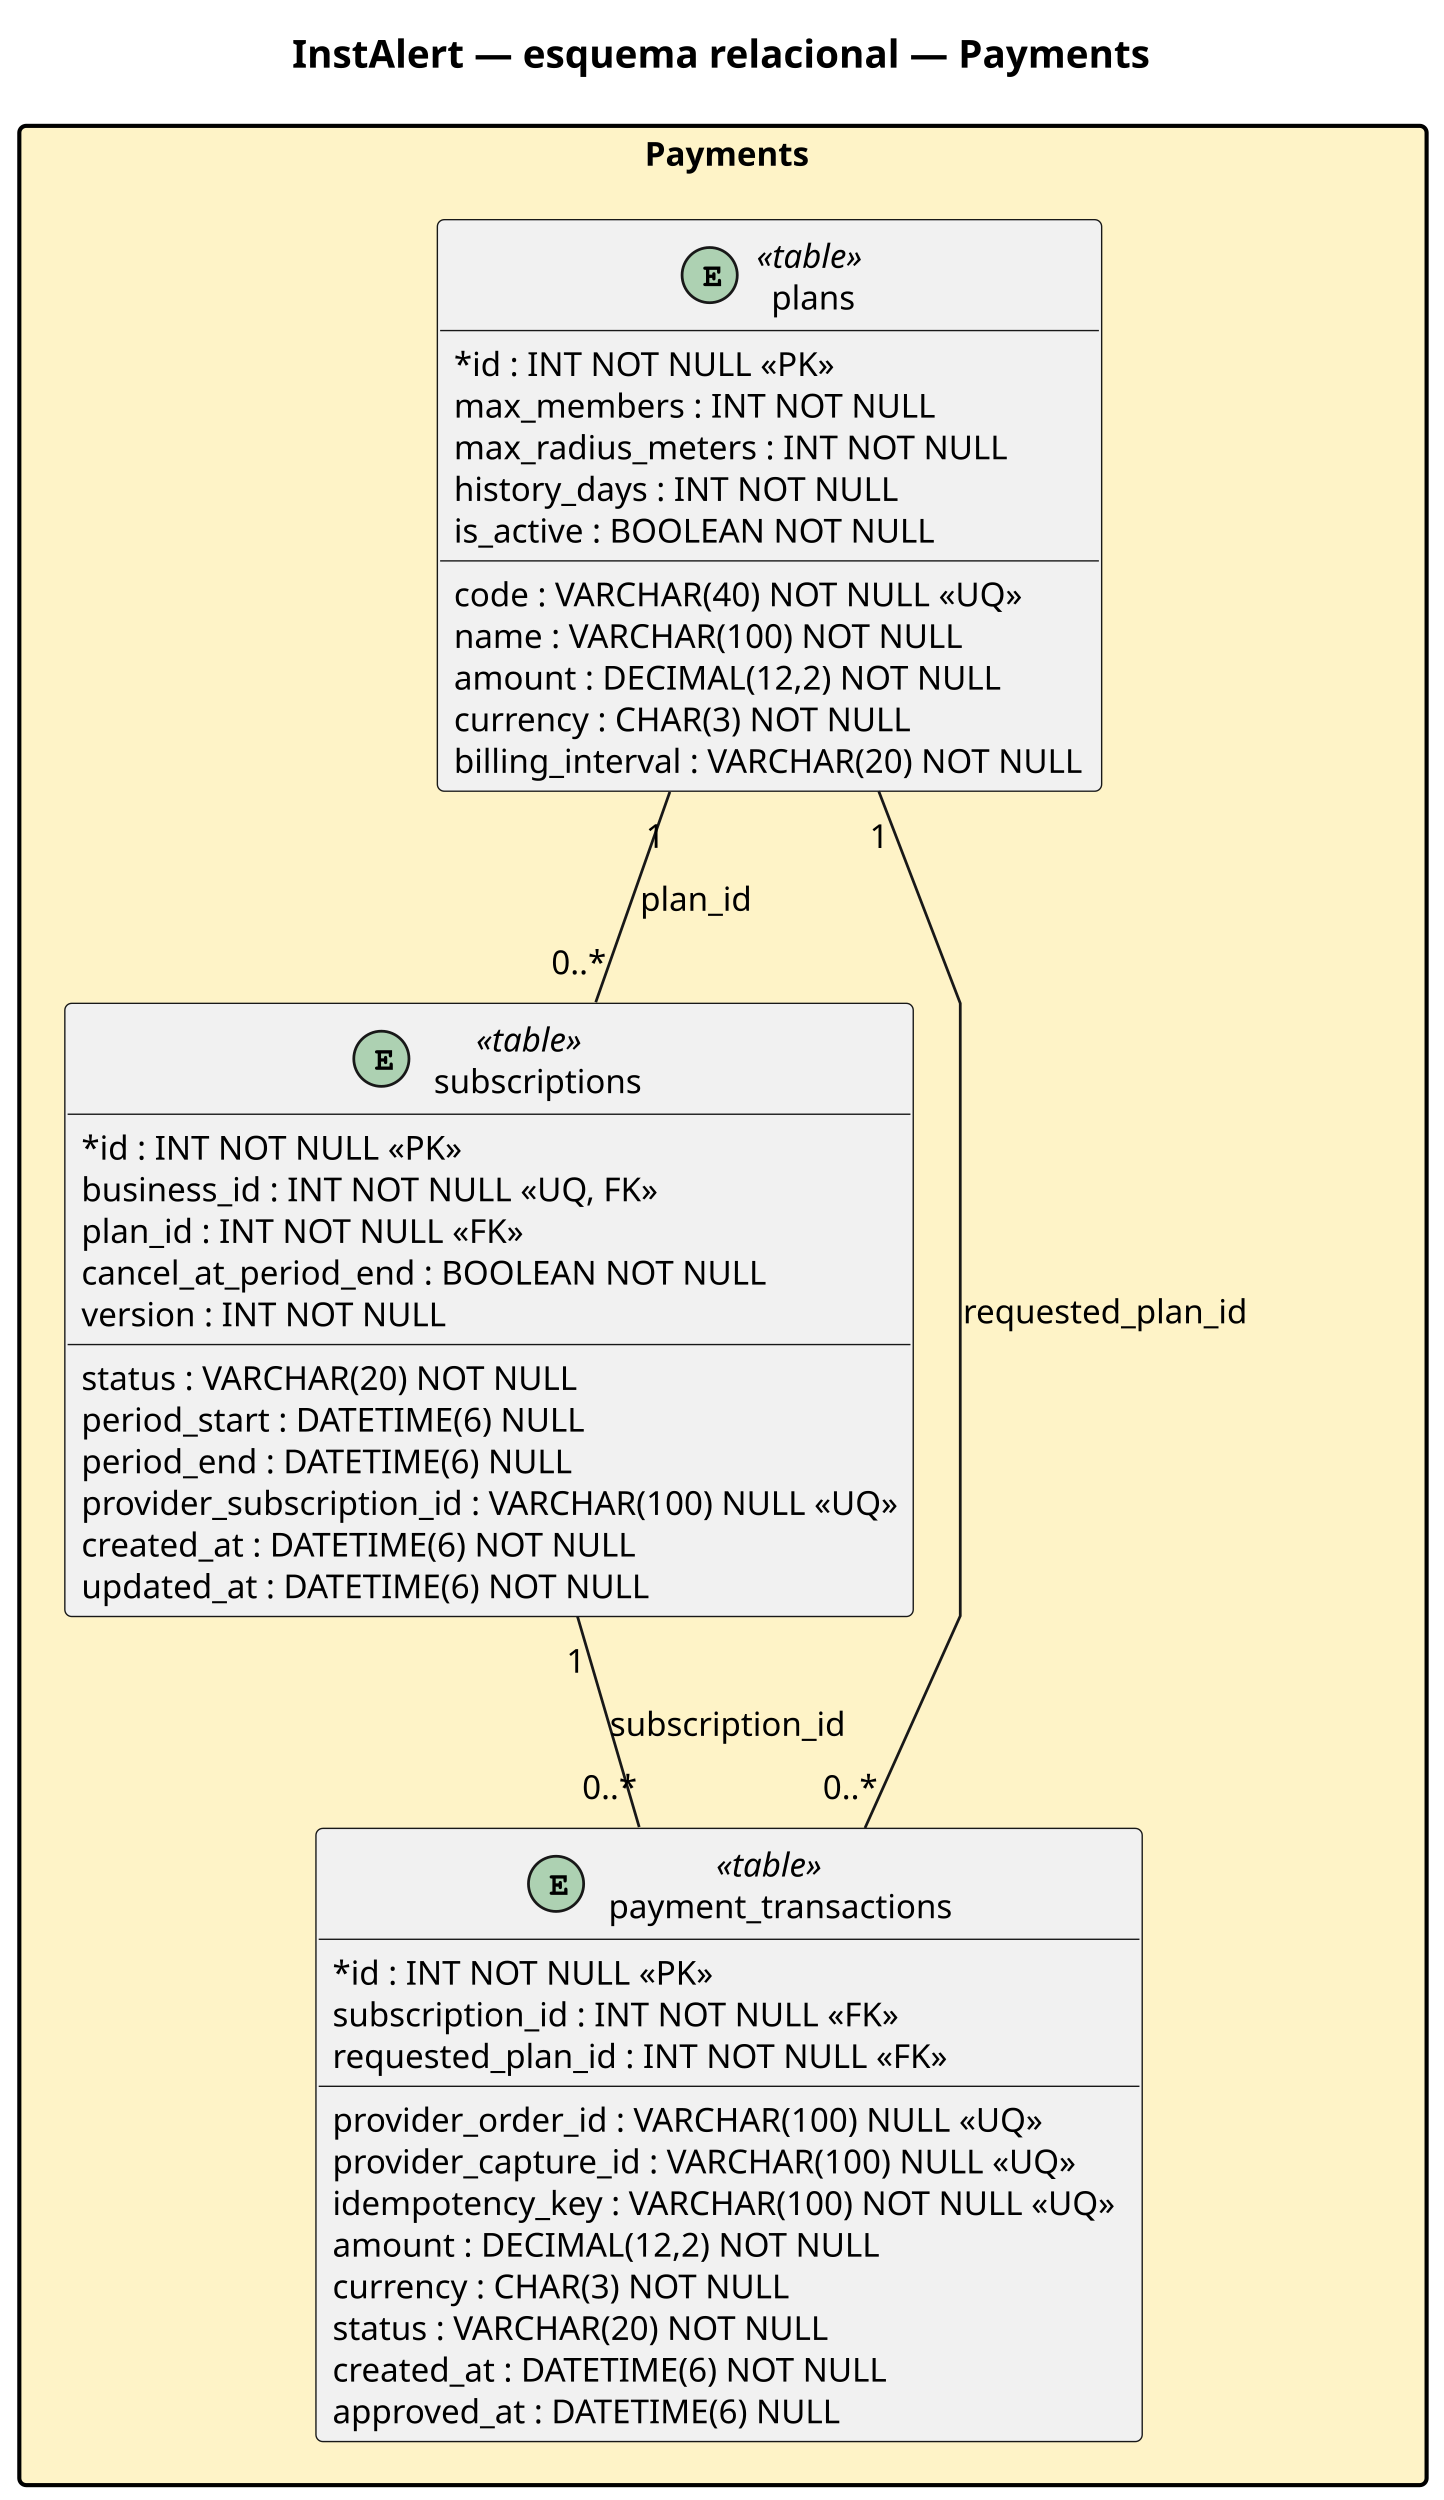
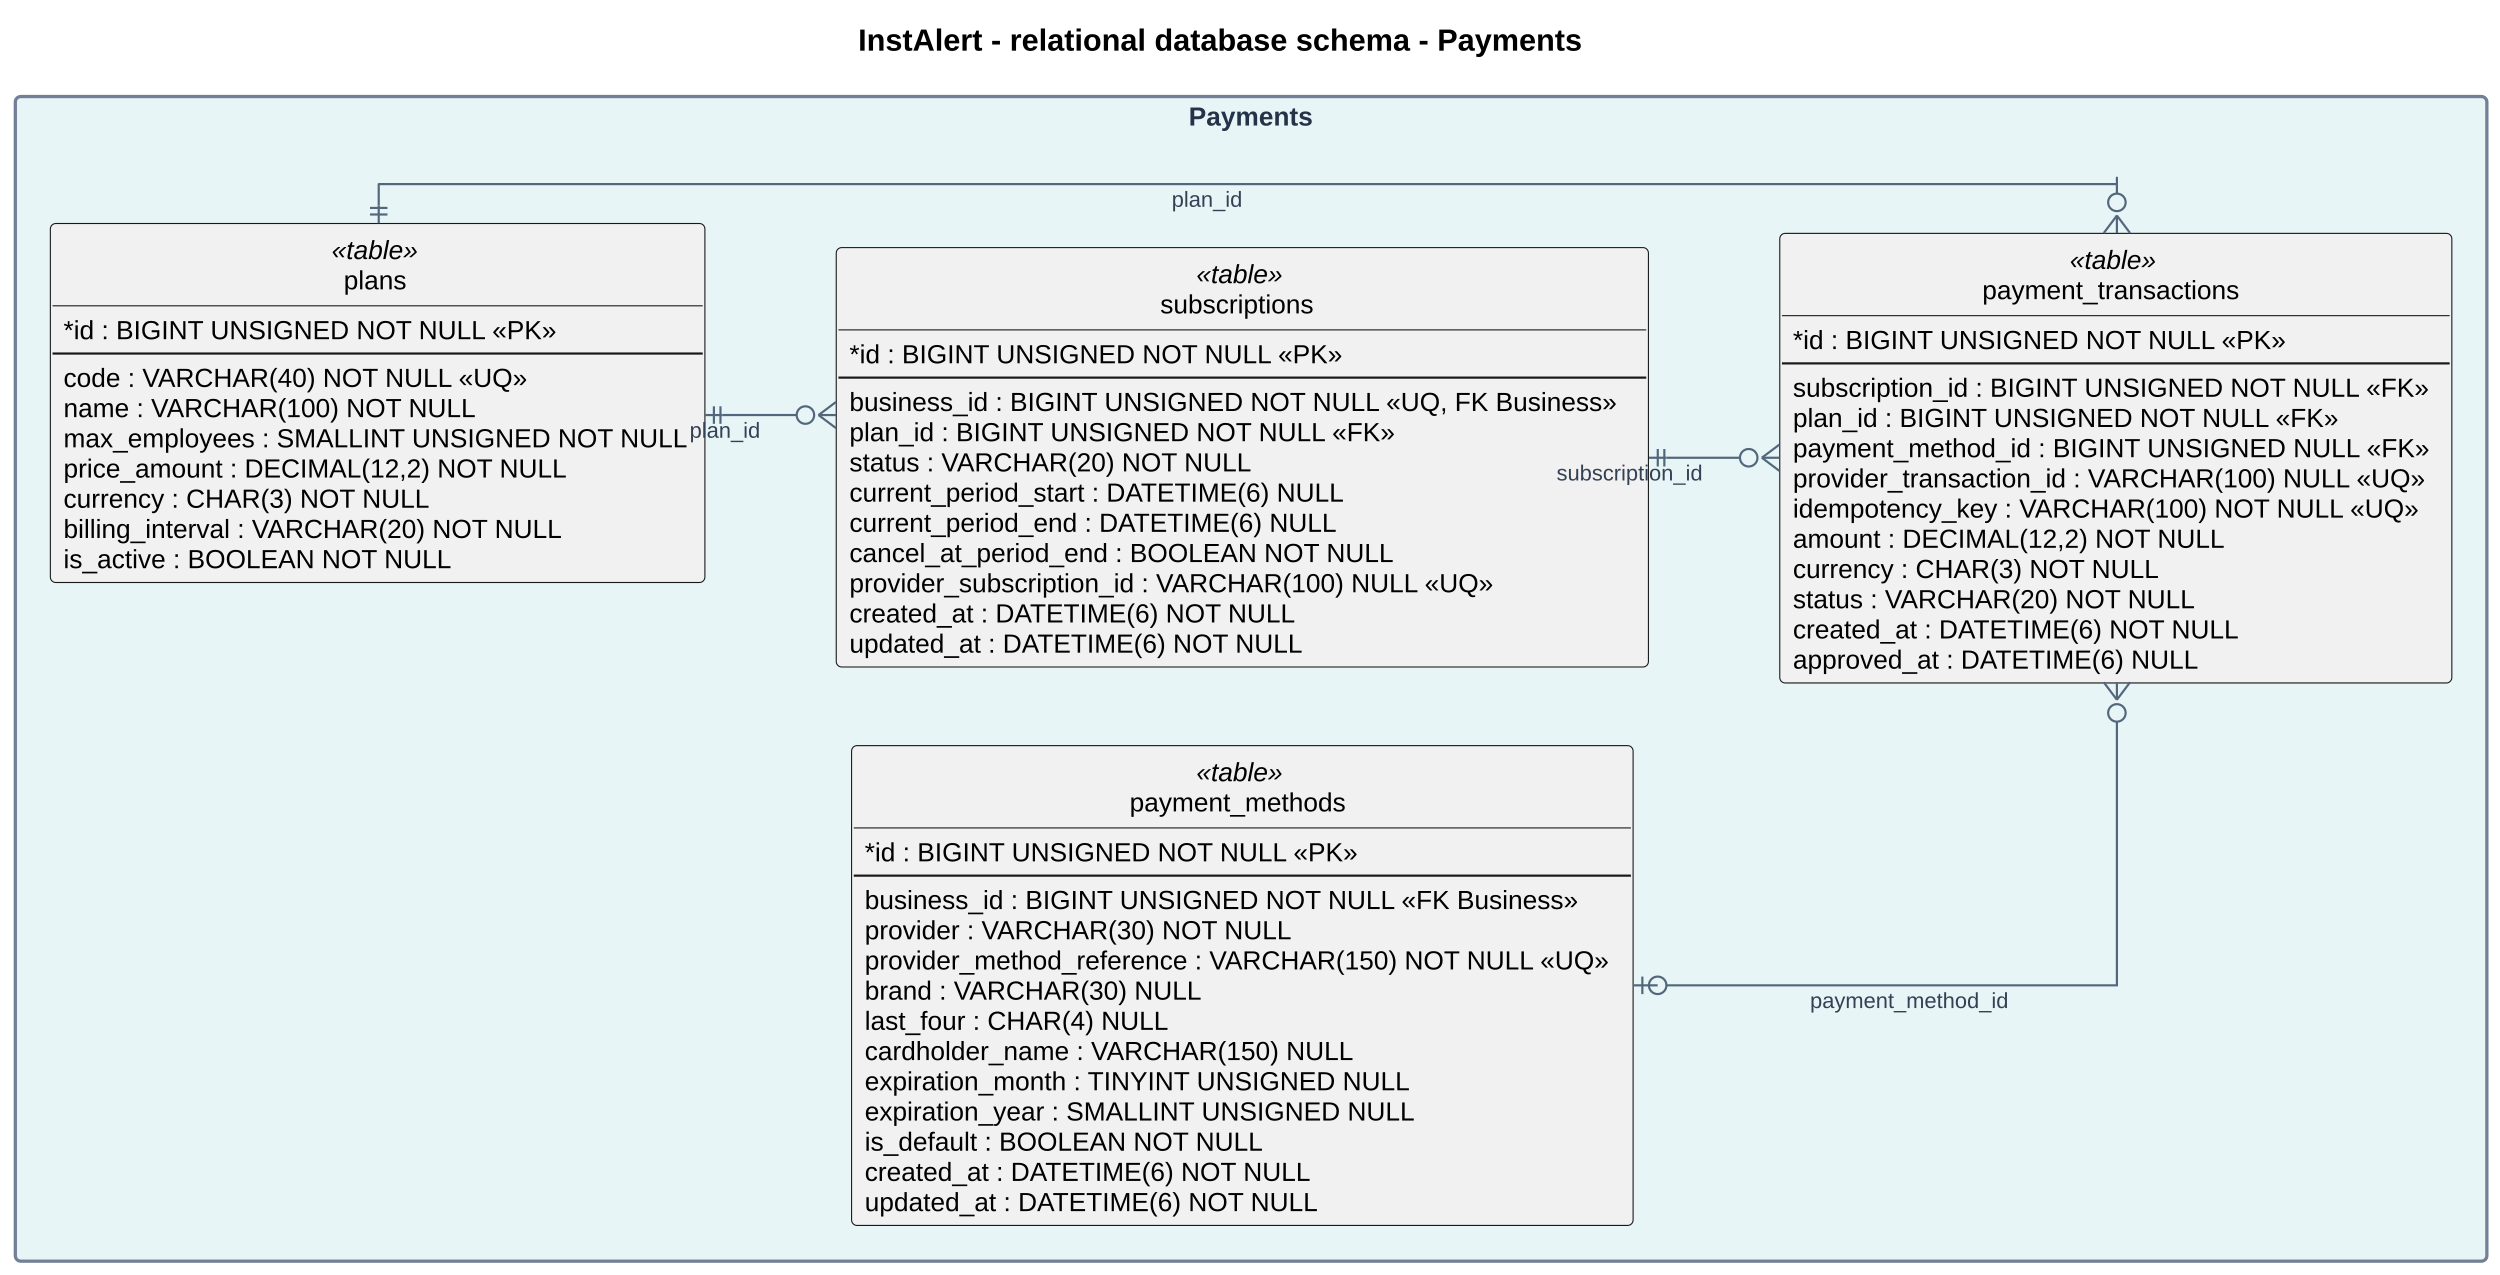
- <svg xmlns="http://www.w3.org/2000/svg" contentStyleType="text/css" data-diagram-type="CLASS" height="906px" preserveAspectRatio="none" style="width:523px;height:906px;background:#FFFFFF;" version="1.1" viewBox="0 0 523 906" width="523px" zoomAndPan="magnify">
+ <svg xmlns="http://www.w3.org/2000/svg" contentStyleType="text/css" height="582px" preserveAspectRatio="none" style="width:1142px;height:582px;background:#FFFFFF;" version="1.1" viewBox="0 0 1142 582" width="1142px" zoomAndPan="magnify">
  <defs />
  <g>
-     <g class="title" data-source-line="8">
-       <text fill="#000000" font-family="sans-serif" font-size="14" font-weight="bold" lengthAdjust="spacing" textLength="297.315" x="105.842" y="24.533">InstAlert — esquema relacional — Payments</text>
+     <text fill="#000000" font-family="Arial" font-size="14" font-weight="bold" lengthAdjust="spacing" textLength="344" x="392" y="23.132">InstAlert - relational database schema - Payments</text>
+     <g id="cluster_paymentsContext">
+       <rect fill="#E8F5F7" height="532" rx="2.5" ry="2.5" style="stroke:#718096;stroke-width:1.5;" width="1129" x="7" y="44.099" />
+       <text fill="#243347" font-family="Arial" font-size="12" font-weight="bold" lengthAdjust="spacing" textLength="57" x="543" y="57.355">Payments</text>
    </g>
-     <g class="cluster" data-qualified-name="Payments" data-source-line="9" id="ent0002">
-       <rect fill="#FEF3C7" height="855" rx="2.5" ry="2.5" style="stroke:#000000;stroke-width:1.5;" width="510" x="7" y="45.609" />
-       <text fill="#000000" font-family="sans-serif" font-size="12" font-weight="bold" lengthAdjust="spacing" textLength="56.695" x="233.652" y="60.066">Payments</text>
+     <g id="elem_plans">
+       <rect codeLine="21" fill="#F1F1F1" height="163.988" id="plans" rx="2.5" ry="2.5" style="stroke:#181818;stroke-width:0.5;" width="299" x="23" y="102.099" />
+       <text fill="#000000" font-family="Arial" font-size="12" font-style="italic" lengthAdjust="spacing" textLength="42" x="151.5" y="118.355">«table»</text>
+       <text fill="#000000" font-family="Arial" font-size="12" lengthAdjust="spacing" textLength="31" x="157" y="132.153">plans</text>
+       <line style="stroke:#181818;stroke-width:0.5;" x1="24" x2="321" y1="139.696" y2="139.696" />
+       <text fill="#000000" font-family="Arial" font-size="12" lengthAdjust="spacing" textLength="226" x="29" y="154.952">*id : BIGINT UNSIGNED NOT NULL «PK»</text>
+       <line style="stroke:#181818;stroke-width:1.0;" x1="24" x2="321" y1="161.495" y2="161.495" />
+       <text fill="#000000" font-family="Arial" font-size="12" lengthAdjust="spacing" textLength="213" x="29" y="176.751">code : VARCHAR(40) NOT NULL «UQ»</text>
+       <text fill="#000000" font-family="Arial" font-size="12" lengthAdjust="spacing" textLength="190" x="29" y="190.55">name : VARCHAR(100) NOT NULL</text>
+       <text fill="#000000" font-family="Arial" font-size="12" lengthAdjust="spacing" textLength="287" x="29" y="204.349">max_employees : SMALLINT UNSIGNED NOT NULL</text>
+       <text fill="#000000" font-family="Arial" font-size="12" lengthAdjust="spacing" textLength="232" x="29" y="218.148">price_amount : DECIMAL(12,2) NOT NULL</text>
+       <text fill="#000000" font-family="Arial" font-size="12" lengthAdjust="spacing" textLength="167" x="29" y="231.946">currency : CHAR(3) NOT NULL</text>
+       <text fill="#000000" font-family="Arial" font-size="12" lengthAdjust="spacing" textLength="230" x="29" y="245.745">billing_interval : VARCHAR(20) NOT NULL</text>
+       <text fill="#000000" font-family="Arial" font-size="12" lengthAdjust="spacing" textLength="177" x="29" y="259.544">is_active : BOOLEAN NOT NULL</text>
    </g>
-     <g class="entity" data-qualified-name="Payments.D_plans" data-source-line="10" id="ent0003">
-       <rect fill="#F1F1F1" height="207.125" rx="2.5" ry="2.5" style="stroke:#181818;stroke-width:0.5;" width="240.738" x="158.5" y="79.609" />
-       <ellipse cx="257.185" cy="99.703" fill="#ADD1B2" rx="10" ry="10" style="stroke:#181818;stroke-width:1;" />
-       <path d="M257.06,100.734 L257.06,102.5 L260.122,102.5 L260.122,101.844 Q260.122,101.422 260.278,101.234 Q260.45,101.047 260.716,101.047 Q260.981,101.047 261.153,101.234 Q261.325,101.422 261.325,101.844 L261.325,103.703 L255.669,103.703 Q255.231,103.703 255.044,103.547 Q254.856,103.375 254.856,103.094 Q254.856,102.828 255.044,102.672 Q255.231,102.5 255.669,102.5 L255.856,102.5 L255.856,97.797 L255.669,97.797 Q255.231,97.797 255.044,97.641 Q254.856,97.469 254.856,97.203 Q254.856,96.922 255.044,96.766 Q255.231,96.594 255.669,96.594 L261.06,96.594 L261.06,98.422 Q261.06,98.859 260.888,99.047 Q260.731,99.219 260.45,99.219 Q260.185,99.219 260.013,99.047 Q259.856,98.859 259.856,98.422 L259.856,97.797 L257.06,97.797 L257.06,99.531 L258.106,99.531 Q258.106,99.062 258.2,98.938 Q258.372,98.641 258.716,98.641 Q258.981,98.641 259.138,98.828 Q259.31,99.016 259.31,99.453 L259.31,100.828 Q259.31,101.219 259.216,101.359 Q259.028,101.641 258.716,101.641 Q258.372,101.641 258.2,101.344 Q258.106,101.219 258.106,100.734 L257.06,100.734 Z " fill="#000000" />
-       <text fill="#000000" font-family="sans-serif" font-size="12" font-style="italic" lengthAdjust="spacing" textLength="39.369" x="274.185" y="97.066">«table»</text>
-       <text fill="#000000" font-family="sans-serif" font-size="12" lengthAdjust="spacing" textLength="28.688" x="279.525" y="112.16">plans</text>
-       <line style="stroke:#181818;stroke-width:0.5;" x1="159.5" x2="398.238" y1="119.797" y2="119.797" />
-       <text fill="#000000" font-family="sans-serif" font-size="12" lengthAdjust="spacing" textLength="138.709" x="164.5" y="136.254">*id : INT NOT NULL «PK»</text>
-       <text fill="#000000" font-family="sans-serif" font-size="12" lengthAdjust="spacing" textLength="171.363" x="164.5" y="151.348">max_members : INT NOT NULL</text>
-       <text fill="#000000" font-family="sans-serif" font-size="12" lengthAdjust="spacing" textLength="197.385" x="164.5" y="166.441">max_radius_meters : INT NOT NULL</text>
-       <text fill="#000000" font-family="sans-serif" font-size="12" lengthAdjust="spacing" textLength="159.375" x="164.5" y="181.535">history_days : INT NOT NULL</text>
-       <text fill="#000000" font-family="sans-serif" font-size="12" lengthAdjust="spacing" textLength="177.387" x="164.5" y="196.629">is_active : BOOLEAN NOT NULL</text>
-       <line style="stroke:#181818;stroke-width:0.5;" x1="159.5" x2="398.238" y1="203.266" y2="203.266" />
-       <text fill="#000000" font-family="sans-serif" font-size="12" lengthAdjust="spacing" textLength="213.398" x="164.5" y="219.723">code : VARCHAR(40) NOT NULL «UQ»</text>
-       <text fill="#000000" font-family="sans-serif" font-size="12" lengthAdjust="spacing" textLength="189.387" x="164.5" y="234.816">name : VARCHAR(100) NOT NULL</text>
-       <text fill="#000000" font-family="sans-serif" font-size="12" lengthAdjust="spacing" textLength="197.397" x="164.5" y="249.91">amount : DECIMAL(12,2) NOT NULL</text>
-       <text fill="#000000" font-family="sans-serif" font-size="12" lengthAdjust="spacing" textLength="167.361" x="164.5" y="265.004">currency : CHAR(3) NOT NULL</text>
-       <text fill="#000000" font-family="sans-serif" font-size="12" lengthAdjust="spacing" textLength="228.738" x="164.5" y="280.098">billing_interval : VARCHAR(20) NOT NULL</text>
+     <g id="elem_subscriptions">
+       <rect codeLine="32" fill="#F1F1F1" height="191.586" id="subscriptions" rx="2.5" ry="2.5" style="stroke:#181818;stroke-width:0.5;" width="371" x="382" y="113.099" />
+       <text fill="#000000" font-family="Arial" font-size="12" font-style="italic" lengthAdjust="spacing" textLength="42" x="546.5" y="129.355">«table»</text>
+       <text fill="#000000" font-family="Arial" font-size="12" lengthAdjust="spacing" textLength="75" x="530" y="143.153">subscriptions</text>
+       <line style="stroke:#181818;stroke-width:0.5;" x1="383" x2="752" y1="150.696" y2="150.696" />
+       <text fill="#000000" font-family="Arial" font-size="12" lengthAdjust="spacing" textLength="226" x="388" y="165.952">*id : BIGINT UNSIGNED NOT NULL «PK»</text>
+       <line style="stroke:#181818;stroke-width:1.0;" x1="383" x2="752" y1="172.495" y2="172.495" />
+       <text fill="#000000" font-family="Arial" font-size="12" lengthAdjust="spacing" textLength="359" x="388" y="187.751">business_id : BIGINT UNSIGNED NOT NULL «UQ, FK Business»</text>
+       <text fill="#000000" font-family="Arial" font-size="12" lengthAdjust="spacing" textLength="251" x="388" y="201.55">plan_id : BIGINT UNSIGNED NOT NULL «FK»</text>
+       <text fill="#000000" font-family="Arial" font-size="12" lengthAdjust="spacing" textLength="185" x="388" y="215.349">status : VARCHAR(20) NOT NULL</text>
+       <text fill="#000000" font-family="Arial" font-size="12" lengthAdjust="spacing" textLength="228" x="388" y="229.148">current_period_start : DATETIME(6) NULL</text>
+       <text fill="#000000" font-family="Arial" font-size="12" lengthAdjust="spacing" textLength="225" x="388" y="242.946">current_period_end : DATETIME(6) NULL</text>
+       <text fill="#000000" font-family="Arial" font-size="12" lengthAdjust="spacing" textLength="252" x="388" y="256.745">cancel_at_period_end : BOOLEAN NOT NULL</text>
+       <text fill="#000000" font-family="Arial" font-size="12" lengthAdjust="spacing" textLength="301" x="388" y="270.544">provider_subscription_id : VARCHAR(100) NULL «UQ»</text>
+       <text fill="#000000" font-family="Arial" font-size="12" lengthAdjust="spacing" textLength="203" x="388" y="284.343">created_at : DATETIME(6) NOT NULL</text>
+       <text fill="#000000" font-family="Arial" font-size="12" lengthAdjust="spacing" textLength="207" x="388" y="298.142">updated_at : DATETIME(6) NOT NULL</text>
    </g>
-     <g class="entity" data-qualified-name="Payments.D_subscriptions" data-source-line="22" id="ent0004">
-       <rect fill="#F1F1F1" height="222.219" rx="2.5" ry="2.5" style="stroke:#181818;stroke-width:0.5;" width="307.459" x="23.5" y="363.609" />
-       <ellipse cx="138.214" cy="383.703" fill="#ADD1B2" rx="10" ry="10" style="stroke:#181818;stroke-width:1;" />
-       <path d="M138.089,384.734 L138.089,386.5 L141.151,386.5 L141.151,385.844 Q141.151,385.422 141.308,385.234 Q141.48,385.047 141.745,385.047 Q142.011,385.047 142.183,385.234 Q142.355,385.422 142.355,385.844 L142.355,387.703 L136.698,387.703 Q136.261,387.703 136.073,387.547 Q135.886,387.375 135.886,387.094 Q135.886,386.828 136.073,386.672 Q136.261,386.5 136.698,386.5 L136.886,386.5 L136.886,381.797 L136.698,381.797 Q136.261,381.797 136.073,381.641 Q135.886,381.469 135.886,381.203 Q135.886,380.922 136.073,380.766 Q136.261,380.594 136.698,380.594 L142.089,380.594 L142.089,382.422 Q142.089,382.859 141.917,383.047 Q141.761,383.219 141.48,383.219 Q141.214,383.219 141.042,383.047 Q140.886,382.859 140.886,382.422 L140.886,381.797 L138.089,381.797 L138.089,383.531 L139.136,383.531 Q139.136,383.062 139.23,382.938 Q139.401,382.641 139.745,382.641 Q140.011,382.641 140.167,382.828 Q140.339,383.016 140.339,383.453 L140.339,384.828 Q140.339,385.219 140.245,385.359 Q140.058,385.641 139.745,385.641 Q139.401,385.641 139.23,385.344 Q139.136,385.219 139.136,384.734 L138.089,384.734 Z " fill="#000000" />
-       <text fill="#000000" font-family="sans-serif" font-size="12" font-style="italic" lengthAdjust="spacing" textLength="39.369" x="172.545" y="381.066">«table»</text>
-       <text fill="#000000" font-family="sans-serif" font-size="12" lengthAdjust="spacing" textLength="70.031" x="157.214" y="396.16">subscriptions</text>
-       <line style="stroke:#181818;stroke-width:0.5;" x1="24.5" x2="329.959" y1="403.797" y2="403.797" />
-       <text fill="#000000" font-family="sans-serif" font-size="12" lengthAdjust="spacing" textLength="138.709" x="29.5" y="420.254">*id : INT NOT NULL «PK»</text>
-       <text fill="#000000" font-family="sans-serif" font-size="12" lengthAdjust="spacing" textLength="212.068" x="29.5" y="435.348">business_id : INT NOT NULL «UQ, FK»</text>
-       <text fill="#000000" font-family="sans-serif" font-size="12" lengthAdjust="spacing" textLength="162.727" x="29.5" y="450.441">plan_id : INT NOT NULL «FK»</text>
-       <text fill="#000000" font-family="sans-serif" font-size="12" lengthAdjust="spacing" textLength="248.795" x="29.5" y="465.535">cancel_at_period_end : BOOLEAN NOT NULL</text>
-       <text fill="#000000" font-family="sans-serif" font-size="12" lengthAdjust="spacing" textLength="130.693" x="29.5" y="480.629">version : INT NOT NULL</text>
-       <line style="stroke:#181818;stroke-width:0.5;" x1="24.5" x2="329.959" y1="487.266" y2="487.266" />
-       <text fill="#000000" font-family="sans-serif" font-size="12" lengthAdjust="spacing" textLength="184.711" x="29.5" y="503.723">status : VARCHAR(20) NOT NULL</text>
-       <text fill="#000000" font-family="sans-serif" font-size="12" lengthAdjust="spacing" textLength="182.719" x="29.5" y="518.816">period_start : DATETIME(6) NULL</text>
-       <text fill="#000000" font-family="sans-serif" font-size="12" lengthAdjust="spacing" textLength="179.402" x="29.5" y="533.91">period_end : DATETIME(6) NULL</text>
-       <text fill="#000000" font-family="sans-serif" font-size="12" lengthAdjust="spacing" textLength="295.459" x="29.5" y="549.004">provider_subscription_id : VARCHAR(100) NULL «UQ»</text>
-       <text fill="#000000" font-family="sans-serif" font-size="12" lengthAdjust="spacing" textLength="204.721" x="29.5" y="564.098">created_at : DATETIME(6) NOT NULL</text>
-       <text fill="#000000" font-family="sans-serif" font-size="12" lengthAdjust="spacing" textLength="208.072" x="29.5" y="579.191">updated_at : DATETIME(6) NOT NULL</text>
+     <g id="elem_paymentMethods">
+       <rect codeLine="45" fill="#F1F1F1" height="219.184" id="paymentMethods" rx="2.5" ry="2.5" style="stroke:#181818;stroke-width:0.5;" width="357" x="389" y="340.599" />
+       <text fill="#000000" font-family="Arial" font-size="12" font-style="italic" lengthAdjust="spacing" textLength="42" x="546.5" y="356.854">«table»</text>
+       <text fill="#000000" font-family="Arial" font-size="12" lengthAdjust="spacing" textLength="103" x="516" y="370.653">payment_methods</text>
+       <line style="stroke:#181818;stroke-width:0.5;" x1="390" x2="745" y1="378.196" y2="378.196" />
+       <text fill="#000000" font-family="Arial" font-size="12" lengthAdjust="spacing" textLength="226" x="395" y="393.452">*id : BIGINT UNSIGNED NOT NULL «PK»</text>
+       <line style="stroke:#181818;stroke-width:1.0;" x1="390" x2="745" y1="399.995" y2="399.995" />
+       <text fill="#000000" font-family="Arial" font-size="12" lengthAdjust="spacing" textLength="335" x="395" y="415.251">business_id : BIGINT UNSIGNED NOT NULL «FK Business»</text>
+       <text fill="#000000" font-family="Arial" font-size="12" lengthAdjust="spacing" textLength="195" x="395" y="429.05">provider : VARCHAR(30) NOT NULL</text>
+       <text fill="#000000" font-family="Arial" font-size="12" lengthAdjust="spacing" textLength="345" x="395" y="442.849">provider_method_reference : VARCHAR(150) NOT NULL «UQ»</text>
+       <text fill="#000000" font-family="Arial" font-size="12" lengthAdjust="spacing" textLength="155" x="395" y="456.647">brand : VARCHAR(30) NULL</text>
+       <text fill="#000000" font-family="Arial" font-size="12" lengthAdjust="spacing" textLength="141" x="395" y="470.446">last_four : CHAR(4) NULL</text>
+       <text fill="#000000" font-family="Arial" font-size="12" lengthAdjust="spacing" textLength="228" x="395" y="484.245">cardholder_name : VARCHAR(150) NULL</text>
+       <text fill="#000000" font-family="Arial" font-size="12" lengthAdjust="spacing" textLength="251" x="395" y="498.044">expiration_month : TINYINT UNSIGNED NULL</text>
+       <text fill="#000000" font-family="Arial" font-size="12" lengthAdjust="spacing" textLength="251" x="395" y="511.843">expiration_year : SMALLINT UNSIGNED NULL</text>
+       <text fill="#000000" font-family="Arial" font-size="12" lengthAdjust="spacing" textLength="183" x="395" y="525.642">is_default : BOOLEAN NOT NULL</text>
+       <text fill="#000000" font-family="Arial" font-size="12" lengthAdjust="spacing" textLength="203" x="395" y="539.44">created_at : DATETIME(6) NOT NULL</text>
+       <text fill="#000000" font-family="Arial" font-size="12" lengthAdjust="spacing" textLength="207" x="395" y="553.239">updated_at : DATETIME(6) NOT NULL</text>
    </g>
-     <g class="entity" data-qualified-name="Payments.D_payment_transactions" data-source-line="35" id="ent0005">
-       <rect fill="#F1F1F1" height="222.219" rx="2.5" ry="2.5" style="stroke:#181818;stroke-width:0.5;" width="299.438" x="114.5" y="662.609" />
-       <ellipse cx="201.519" cy="682.703" fill="#ADD1B2" rx="10" ry="10" style="stroke:#181818;stroke-width:1;" />
-       <path d="M201.394,683.734 L201.394,685.5 L204.457,685.5 L204.457,684.844 Q204.457,684.422 204.613,684.234 Q204.785,684.047 205.051,684.047 Q205.316,684.047 205.488,684.234 Q205.66,684.422 205.66,684.844 L205.66,686.703 L200.004,686.703 Q199.566,686.703 199.379,686.547 Q199.191,686.375 199.191,686.094 Q199.191,685.828 199.379,685.672 Q199.566,685.5 200.004,685.5 L200.191,685.5 L200.191,680.797 L200.004,680.797 Q199.566,680.797 199.379,680.641 Q199.191,680.469 199.191,680.203 Q199.191,679.922 199.379,679.766 Q199.566,679.594 200.004,679.594 L205.394,679.594 L205.394,681.422 Q205.394,681.859 205.223,682.047 Q205.066,682.219 204.785,682.219 Q204.519,682.219 204.348,682.047 Q204.191,681.859 204.191,681.422 L204.191,680.797 L201.394,680.797 L201.394,682.531 L202.441,682.531 Q202.441,682.062 202.535,681.938 Q202.707,681.641 203.051,681.641 Q203.316,681.641 203.473,681.828 Q203.644,682.016 203.644,682.453 L203.644,683.828 Q203.644,684.219 203.551,684.359 Q203.363,684.641 203.051,684.641 Q202.707,684.641 202.535,684.344 Q202.441,684.219 202.441,683.734 L201.394,683.734 Z " fill="#000000" />
-       <text fill="#000000" font-family="sans-serif" font-size="12" font-style="italic" lengthAdjust="spacing" textLength="39.369" x="259.534" y="680.066">«table»</text>
-       <text fill="#000000" font-family="sans-serif" font-size="12" lengthAdjust="spacing" textLength="117.398" x="220.519" y="695.16">payment_transactions</text>
-       <line style="stroke:#181818;stroke-width:0.5;" x1="115.5" x2="412.938" y1="702.797" y2="702.797" />
-       <text fill="#000000" font-family="sans-serif" font-size="12" lengthAdjust="spacing" textLength="138.709" x="120.5" y="719.254">*id : INT NOT NULL «PK»</text>
-       <text fill="#000000" font-family="sans-serif" font-size="12" lengthAdjust="spacing" textLength="204.07" x="120.5" y="734.348">subscription_id : INT NOT NULL «FK»</text>
-       <text fill="#000000" font-family="sans-serif" font-size="12" lengthAdjust="spacing" textLength="222.773" x="120.5" y="749.441">requested_plan_id : INT NOT NULL «FK»</text>
-       <line style="stroke:#181818;stroke-width:0.5;" x1="115.5" x2="412.938" y1="756.078" y2="756.078" />
-       <text fill="#000000" font-family="sans-serif" font-size="12" lengthAdjust="spacing" textLength="259.441" x="120.5" y="772.535">provider_order_id : VARCHAR(100) NULL «UQ»</text>
-       <text fill="#000000" font-family="sans-serif" font-size="12" lengthAdjust="spacing" textLength="271.453" x="120.5" y="787.629">provider_capture_id : VARCHAR(100) NULL «UQ»</text>
-       <text fill="#000000" font-family="sans-serif" font-size="12" lengthAdjust="spacing" textLength="287.438" x="120.5" y="802.723">idempotency_key : VARCHAR(100) NOT NULL «UQ»</text>
-       <text fill="#000000" font-family="sans-serif" font-size="12" lengthAdjust="spacing" textLength="197.397" x="120.5" y="817.816">amount : DECIMAL(12,2) NOT NULL</text>
-       <text fill="#000000" font-family="sans-serif" font-size="12" lengthAdjust="spacing" textLength="167.361" x="120.5" y="832.91">currency : CHAR(3) NOT NULL</text>
-       <text fill="#000000" font-family="sans-serif" font-size="12" lengthAdjust="spacing" textLength="184.711" x="120.5" y="848.004">status : VARCHAR(20) NOT NULL</text>
-       <text fill="#000000" font-family="sans-serif" font-size="12" lengthAdjust="spacing" textLength="204.721" x="120.5" y="863.098">created_at : DATETIME(6) NOT NULL</text>
-       <text fill="#000000" font-family="sans-serif" font-size="12" lengthAdjust="spacing" textLength="186.07" x="120.5" y="878.191">approved_at : DATETIME(6) NULL</text>
+     <g id="elem_paymentTransactions">
+       <rect codeLine="60" fill="#F1F1F1" height="205.385" id="paymentTransactions" rx="2.5" ry="2.5" style="stroke:#181818;stroke-width:0.5;" width="307" x="813" y="106.599" />
+       <text fill="#000000" font-family="Arial" font-size="12" font-style="italic" lengthAdjust="spacing" textLength="42" x="945.5" y="122.855">«table»</text>
+       <text fill="#000000" font-family="Arial" font-size="12" lengthAdjust="spacing" textLength="122" x="905.5" y="136.653">payment_transactions</text>
+       <line style="stroke:#181818;stroke-width:0.5;" x1="814" x2="1119" y1="144.196" y2="144.196" />
+       <text fill="#000000" font-family="Arial" font-size="12" lengthAdjust="spacing" textLength="226" x="819" y="159.452">*id : BIGINT UNSIGNED NOT NULL «PK»</text>
+       <line style="stroke:#181818;stroke-width:1.0;" x1="814" x2="1119" y1="165.995" y2="165.995" />
+       <text fill="#000000" font-family="Arial" font-size="12" lengthAdjust="spacing" textLength="295" x="819" y="181.251">subscription_id : BIGINT UNSIGNED NOT NULL «FK»</text>
+       <text fill="#000000" font-family="Arial" font-size="12" lengthAdjust="spacing" textLength="251" x="819" y="195.05">plan_id : BIGINT UNSIGNED NOT NULL «FK»</text>
+       <text fill="#000000" font-family="Arial" font-size="12" lengthAdjust="spacing" textLength="295" x="819" y="208.849">payment_method_id : BIGINT UNSIGNED NULL «FK»</text>
+       <text fill="#000000" font-family="Arial" font-size="12" lengthAdjust="spacing" textLength="294" x="819" y="222.648">provider_transaction_id : VARCHAR(100) NULL «UQ»</text>
+       <text fill="#000000" font-family="Arial" font-size="12" lengthAdjust="spacing" textLength="288" x="819" y="236.446">idempotency_key : VARCHAR(100) NOT NULL «UQ»</text>
+       <text fill="#000000" font-family="Arial" font-size="12" lengthAdjust="spacing" textLength="198" x="819" y="250.245">amount : DECIMAL(12,2) NOT NULL</text>
+       <text fill="#000000" font-family="Arial" font-size="12" lengthAdjust="spacing" textLength="167" x="819" y="264.044">currency : CHAR(3) NOT NULL</text>
+       <text fill="#000000" font-family="Arial" font-size="12" lengthAdjust="spacing" textLength="185" x="819" y="277.843">status : VARCHAR(20) NOT NULL</text>
+       <text fill="#000000" font-family="Arial" font-size="12" lengthAdjust="spacing" textLength="203" x="819" y="291.642">created_at : DATETIME(6) NOT NULL</text>
+       <text fill="#000000" font-family="Arial" font-size="12" lengthAdjust="spacing" textLength="185" x="819" y="305.44">approved_at : DATETIME(6) NULL</text>
    </g>
-     <g class="link" data-entity-1="ent0003" data-entity-2="ent0004" data-link-type="association" data-source-line="49" id="lnk6">
-       <path codeLine="49" d="M242.75,286.989 C234.05,311.699 224.72,338.179 215.9,363.209" fill="none" id="D_plans-D_subscriptions" style="stroke:#181818;stroke-width:1;" />
-       <text fill="#000000" font-family="sans-serif" font-size="12" lengthAdjust="spacing" textLength="38.701" x="232" y="330.066">plan_id</text>
-       <text fill="#000000" font-family="sans-serif" font-size="12" lengthAdjust="spacing" textLength="6.674" x="234.023" y="307.277">1</text>
-       <text fill="#000000" font-family="sans-serif" font-size="12" lengthAdjust="spacing" textLength="18.012" x="199.801" y="353.045">0..*</text>
+     <g id="link_plans_subscriptions">
+       <path codeLine="75" d="M330.11,189.599 C349.66,189.599 343.87,189.599 363.91,189.599 " fill="none" id="plans-subscriptions" style="stroke:#52677C;stroke-width:1.0;" />
+       <line style="stroke:#52677C;stroke-width:1.0;" x1="326.11" x2="326.11" y1="193.599" y2="185.599" />
+       <line style="stroke:#52677C;stroke-width:1.0;" x1="329.11" x2="329.11" y1="193.599" y2="185.599" />
+       <line style="stroke:#52677C;stroke-width:1.0;" x1="330.11" x2="322.11" y1="189.599" y2="189.599" />
+       <line style="stroke:#52677C;stroke-width:1.0;" x1="373.91" x2="381.91" y1="189.599" y2="183.599" />
+       <line style="stroke:#52677C;stroke-width:1.0;" x1="373.91" x2="381.91" y1="189.599" y2="195.599" />
+       <line style="stroke:#52677C;stroke-width:1.0;" x1="373.91" x2="381.91" y1="189.599" y2="189.599" />
+       <ellipse cx="367.91" cy="189.599" fill="none" rx="4" ry="4" style="stroke:#52677C;stroke-width:1.0;" />
+       <text fill="#334155" font-family="Arial" font-size="10" lengthAdjust="spacing" textLength="36" x="315.01" y="199.978">plan_id</text>
    </g>
-     <g class="link" data-entity-1="ent0004" data-entity-2="ent0005" data-link-type="association" data-source-line="50" id="lnk7">
-       <path codeLine="50" d="M209.27,585.779 C216.57,610.709 224.33,637.179 231.64,662.119" fill="none" id="D_subscriptions-D_payment_transactions" style="stroke:#181818;stroke-width:1;" />
-       <text fill="#000000" font-family="sans-serif" font-size="12" lengthAdjust="spacing" textLength="80.045" x="221" y="629.066">subscription_id</text>
-       <text fill="#000000" font-family="sans-serif" font-size="12" lengthAdjust="spacing" textLength="6.674" x="205.244" y="606.205">1</text>
-       <text fill="#000000" font-family="sans-serif" font-size="12" lengthAdjust="spacing" textLength="18.012" x="210.977" y="651.95">0..*</text>
+     <g id="link_subscriptions_paymentTransactions">
+       <path codeLine="76" d="M761.27,209.099 C781.2,209.099 775.31,209.099 794.81,209.099 " fill="none" id="subscriptions-paymentTransactions" style="stroke:#52677C;stroke-width:1.0;" />
+       <line style="stroke:#52677C;stroke-width:1.0;" x1="757.27" x2="757.27" y1="213.099" y2="205.099" />
+       <line style="stroke:#52677C;stroke-width:1.0;" x1="760.27" x2="760.27" y1="213.099" y2="205.099" />
+       <line style="stroke:#52677C;stroke-width:1.0;" x1="761.27" x2="753.27" y1="209.099" y2="209.099" />
+       <line style="stroke:#52677C;stroke-width:1.0;" x1="804.81" x2="812.81" y1="209.099" y2="203.099" />
+       <line style="stroke:#52677C;stroke-width:1.0;" x1="804.81" x2="812.81" y1="209.099" y2="215.099" />
+       <line style="stroke:#52677C;stroke-width:1.0;" x1="804.81" x2="812.81" y1="209.099" y2="209.099" />
+       <ellipse cx="798.81" cy="209.099" fill="none" rx="4" ry="4" style="stroke:#52677C;stroke-width:1.0;" />
+       <text fill="#334155" font-family="Arial" font-size="10" lengthAdjust="spacing" textLength="71" x="711.04" y="219.478">subscription_id</text>
    </g>
-     <g class="link" data-entity-1="ent0003" data-entity-2="ent0005" data-link-type="association" data-source-line="51" id="lnk8">
-       <path codeLine="51" d="M318.44,286.699 C333.89,326.909 348,363.609 348,363.609 C348,363.609 348,585.609 348,585.609 C348,585.609 331.71,621.879 313.47,662.479" fill="none" id="D_plans-D_payment_transactions" style="stroke:#181818;stroke-width:1;" />
-       <text fill="#000000" font-family="sans-serif" font-size="12" lengthAdjust="spacing" textLength="98.748" x="349" y="479.566">requested_plan_id</text>
-       <text fill="#000000" font-family="sans-serif" font-size="12" lengthAdjust="spacing" textLength="6.674" x="315.15" y="307.313">1</text>
-       <text fill="#000000" font-family="sans-serif" font-size="12" lengthAdjust="spacing" textLength="18.012" x="298.175" y="651.962">0..*</text>
+     <g id="link_plans_paymentTransactions">
+       <path codeLine="77" d="M173,93.979 C173,83.359 173,84.099 173,84.099 C173,84.099 967,84.099 967,84.099 C967,84.099 967,75.179 967,88.449 " fill="none" id="plans-paymentTransactions" style="stroke:#52677C;stroke-width:1.0;" />
+       <line style="stroke:#52677C;stroke-width:1.0;" x1="177" x2="169" y1="97.979" y2="97.979" />
+       <line style="stroke:#52677C;stroke-width:1.0;" x1="177" x2="169" y1="94.979" y2="94.979" />
+       <line style="stroke:#52677C;stroke-width:1.0;" x1="173" x2="173" y1="93.979" y2="101.979" />
+       <line style="stroke:#52677C;stroke-width:1.0;" x1="967" x2="973" y1="98.449" y2="106.449" />
+       <line style="stroke:#52677C;stroke-width:1.0;" x1="967" x2="961" y1="98.449" y2="106.449" />
+       <line style="stroke:#52677C;stroke-width:1.0;" x1="967" x2="967" y1="98.449" y2="106.449" />
+       <ellipse cx="967" cy="92.449" fill="none" rx="4" ry="4" style="stroke:#52677C;stroke-width:1.0;" />
+       <text fill="#334155" font-family="Arial" font-size="10" lengthAdjust="spacing" textLength="36" x="535.23" y="94.478">plan_id</text>
+     </g>
+     <g id="link_paymentMethods_paymentTransactions">
+       <path codeLine="78" d="M761.22,450.099 C867.59,450.099 967,450.099 967,450.099 C967,450.099 967,395.249 967,329.659 " fill="none" id="paymentMethods-paymentTransactions" style="stroke:#52677C;stroke-width:1.0;" />
+       <line style="stroke:#52677C;stroke-width:1.0;" x1="757.22" x2="746.22" y1="450.099" y2="450.099" />
+       <ellipse cx="757.22" cy="450.099" fill="none" rx="4" ry="4" style="stroke:#52677C;stroke-width:1.0;" />
+       <line style="stroke:#52677C;stroke-width:1.0;" x1="750.22" x2="750.22" y1="454.099" y2="446.099" />
+       <line style="stroke:#52677C;stroke-width:1.0;" x1="967" x2="961" y1="319.659" y2="311.659" />
+       <line style="stroke:#52677C;stroke-width:1.0;" x1="967" x2="973" y1="319.659" y2="311.659" />
+       <line style="stroke:#52677C;stroke-width:1.0;" x1="967" x2="967" y1="319.659" y2="311.659" />
+       <ellipse cx="967" cy="325.659" fill="none" rx="4" ry="4" style="stroke:#52677C;stroke-width:1.0;" />
+       <text fill="#334155" font-family="Arial" font-size="10" lengthAdjust="spacing" textLength="98" x="826.83" y="460.478">payment_method_id</text>
    </g>
  </g>
</svg>
